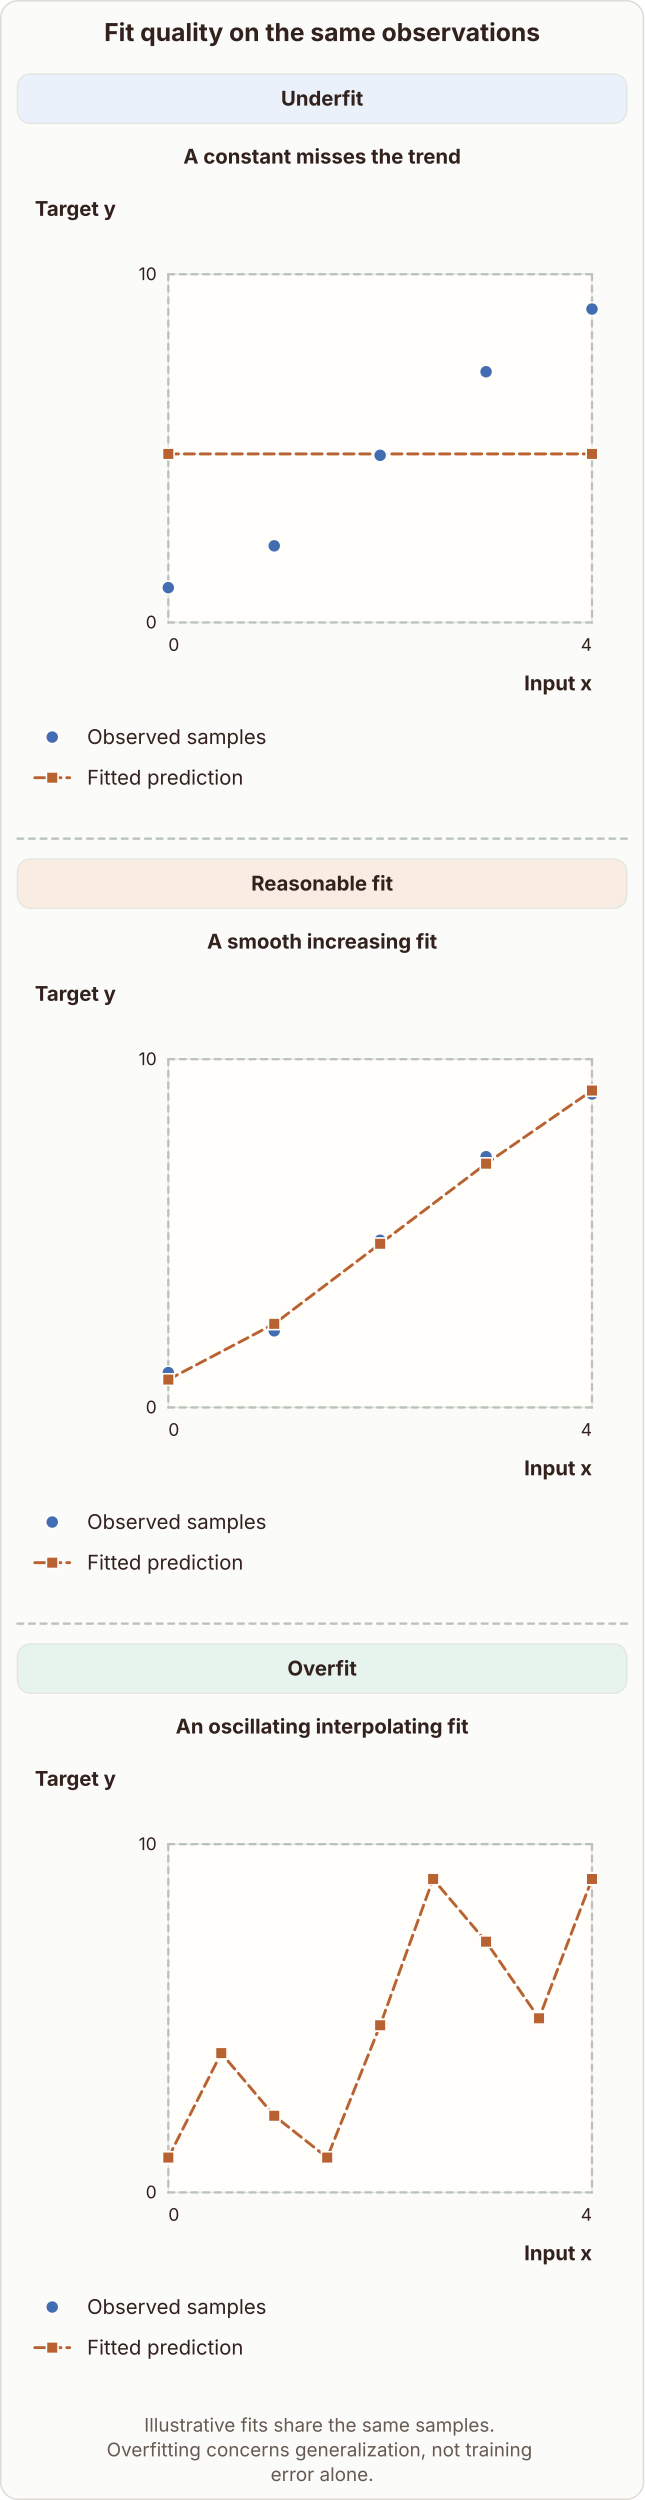
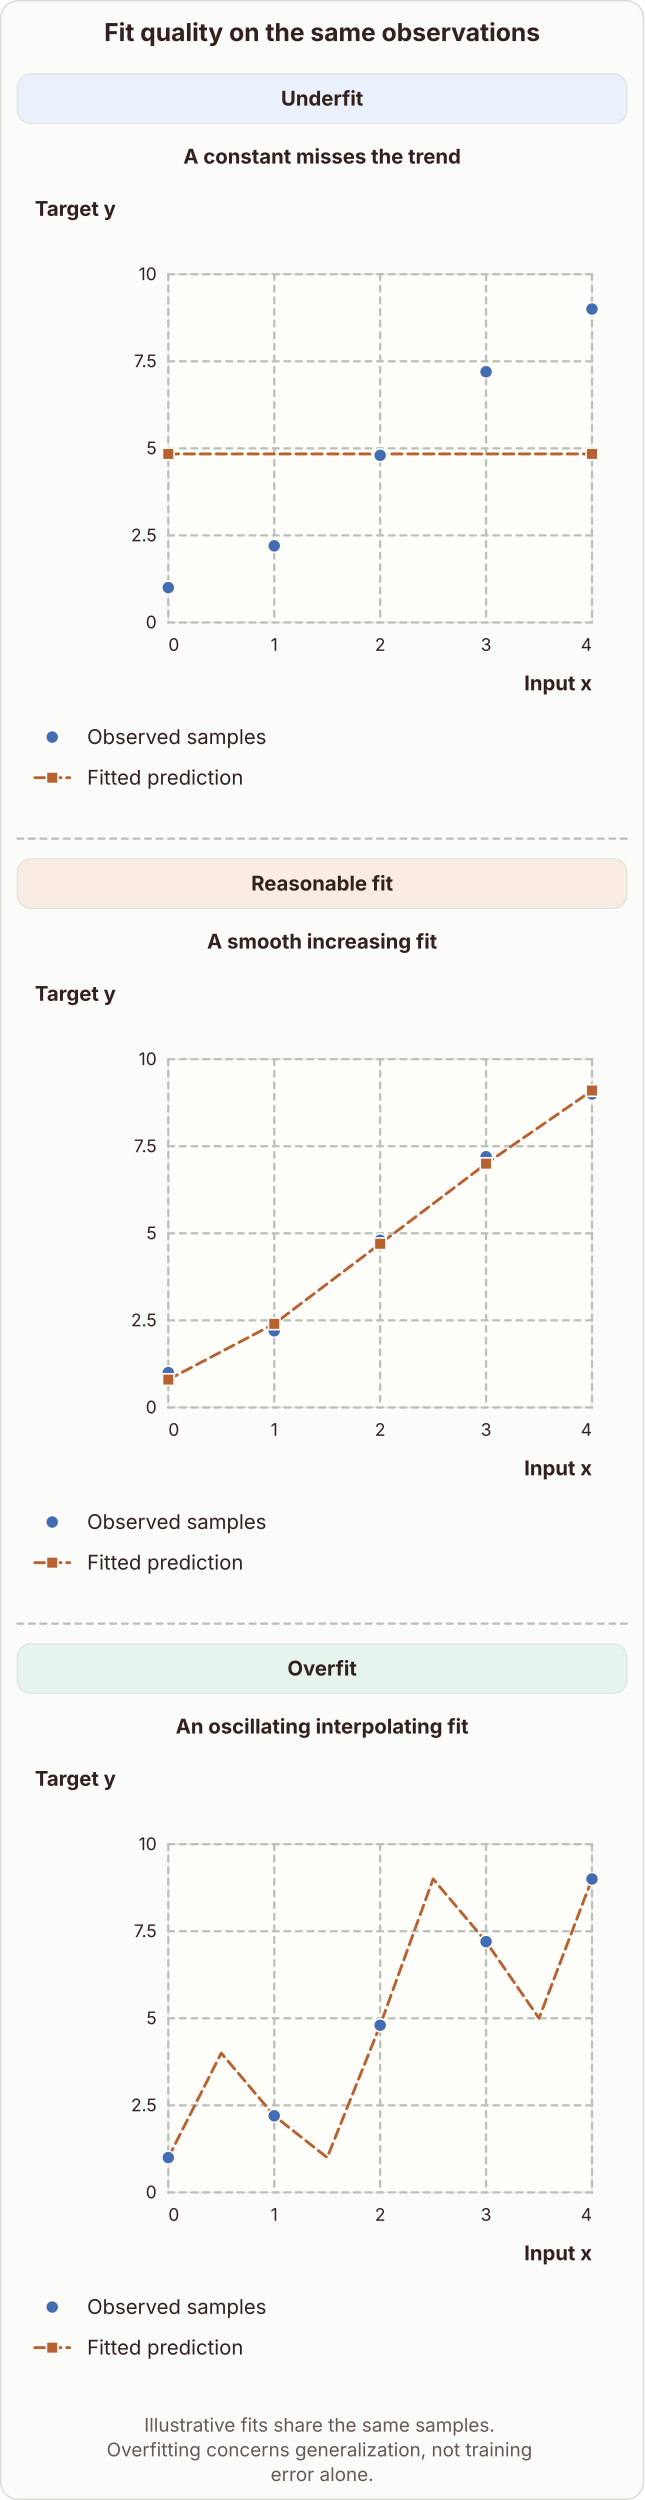
<svg xmlns="http://www.w3.org/2000/svg" width="444" height="1723" viewBox="0 0 444 1723" role="img" aria-label="Fit quality on the same observations Panel: Underfit Panel: Reasonable fit Panel: Overfit Shared axes: x, y A constant misses the trend Input x: 0 to 4 Target y: 0 to 10 Observed samples (scatter): (0, 1); (1, 2.2); (2, 4.8); (3, 7.2); (4, 9) Fitted prediction (line): (0, 4.84); (4, 4.84) A smooth increasing fit Input x: 0 to 4 Target y: 0 to 10 Observed samples (scatter): (0, 1); (1, 2.2); (2, 4.8); (3, 7.2); (4, 9) Fitted prediction (line): (0, 0.8); (1, 2.4); (2, 4.7); (3, 7); (4, 9.1) An oscillating interpolating fit Input x: 0 to 4 Target y: 0 to 10 Observed samples (scatter): (0, 1); (1, 2.2); (2, 4.8); (3, 7.2); (4, 9) Fitted prediction (line): (0, 1); (0.5, 4); (1, 2.2); (1.5, 1); (2, 4.8); (2.5, 9); (3, 7.2); (3.5, 5); (4, 9) Illustrative fits share the same samples. Overfitting concerns generalization, not training error alone." font-family="Inter, Liberation Sans, Arial, sans-serif" style="display:block;max-width:none;margin-inline:auto;--color-ink:#202723;--color-ink-2:#5d675f;--color-line:#e3e7e0;--viz-surface:#fffefa" data-tutor-diagram="comparison">
  <rect x="0.5" y="0.5" width="443" height="1722" rx="12" fill="var(--viz-surface, #fbfbfa)" stroke="var(--color-line, #dedad4)" />
  <text x="222" y="22.5" fill="var(--color-ink, #32211c)" font-size="17" font-weight="700" text-anchor="middle">
    <tspan x="222" y="28.28">Fit quality on the same observations</tspan>
  </text>
  <g transform="translate(0 39)">
    <polyline points="12,1080 432,1080" fill="none" stroke="#b9c3b9" stroke-width="1.6" stroke-dasharray="4 4" stroke-linecap="round" stroke-linejoin="round" />
    <polyline points="12,539 432,539" fill="none" stroke="#b9c3b9" stroke-width="1.6" stroke-dasharray="4 4" stroke-linecap="round" stroke-linejoin="round" />
    <rect x="12" y="12" width="420" height="34" rx="9" fill="#eaf1fb" stroke="#e3e7e0" stroke-width="1" />
    <text x="222" y="29" fill="var(--color-ink, #32211c)" font-size="14" font-weight="700" text-anchor="middle">
      <tspan x="222" y="33.76">Underfit</tspan>
    </text>
    <text x="222" y="69" fill="var(--color-ink, #32211c)" font-size="14" font-weight="700" text-anchor="middle">
      <tspan x="222" y="73.76">A constant misses the trend</tspan>
    </text>
    <g transform="translate(12 84)" data-tutor-composition-child="0">
      <rect x="104" y="66" width="292" height="240" fill="#fffefa" stroke="#e3e7e0" stroke-width="1" data-tutor-plot-area="" />
      <text x="12" y="21" fill="var(--color-ink, #32211c)" font-size="14" font-weight="700" text-anchor="start">
        <tspan x="12" y="25.76">Target y</tspan>
      </text>
      <polyline points="104,66 104,306" fill="none" stroke="#b9c3b9" stroke-width="1.6" stroke-dasharray="4 4" stroke-linecap="round" stroke-linejoin="round" />
+       <polyline points="177,66 177,306" fill="none" stroke="#b9c3b9" stroke-width="1.6" stroke-dasharray="4 4" stroke-linecap="round" stroke-linejoin="round" />
+       <polyline points="250,66 250,306" fill="none" stroke="#b9c3b9" stroke-width="1.6" stroke-dasharray="4 4" stroke-linecap="round" stroke-linejoin="round" />
+       <polyline points="323,66 323,306" fill="none" stroke="#b9c3b9" stroke-width="1.6" stroke-dasharray="4 4" stroke-linecap="round" stroke-linejoin="round" />
      <polyline points="396,66 396,306" fill="none" stroke="#b9c3b9" stroke-width="1.6" stroke-dasharray="4 4" stroke-linecap="round" stroke-linejoin="round" />
      <polyline points="104,306 396,306" fill="none" stroke="#b9c3b9" stroke-width="1.6" stroke-dasharray="4 4" stroke-linecap="round" stroke-linejoin="round" />
      <text x="96" y="306" fill="var(--color-ink, #32211c)" font-size="12" font-weight="400" text-anchor="end">
        <tspan x="96" y="310.08">0</tspan>
      </text>
+       <polyline points="104,246 396,246" fill="none" stroke="#b9c3b9" stroke-width="1.6" stroke-dasharray="4 4" stroke-linecap="round" stroke-linejoin="round" />
+       <text x="96" y="246" fill="var(--color-ink, #32211c)" font-size="12" font-weight="400" text-anchor="end">
+         <tspan x="96" y="250.08">2.5</tspan>
+       </text>
+       <polyline points="104,186 396,186" fill="none" stroke="#b9c3b9" stroke-width="1.6" stroke-dasharray="4 4" stroke-linecap="round" stroke-linejoin="round" />
+       <text x="96" y="186" fill="var(--color-ink, #32211c)" font-size="12" font-weight="400" text-anchor="end">
+         <tspan x="96" y="190.08">5</tspan>
+       </text>
+       <polyline points="104,126 396,126" fill="none" stroke="#b9c3b9" stroke-width="1.6" stroke-dasharray="4 4" stroke-linecap="round" stroke-linejoin="round" />
+       <text x="96" y="126" fill="var(--color-ink, #32211c)" font-size="12" font-weight="400" text-anchor="end">
+         <tspan x="96" y="130.08">7.5</tspan>
+       </text>
      <polyline points="104,66 396,66" fill="none" stroke="#b9c3b9" stroke-width="1.6" stroke-dasharray="4 4" stroke-linecap="round" stroke-linejoin="round" />
      <text x="96" y="66" fill="var(--color-ink, #32211c)" font-size="12" font-weight="400" text-anchor="end">
        <tspan x="96" y="70.08">10</tspan>
      </text>
      <text x="104" y="321.5" fill="var(--color-ink, #32211c)" font-size="12" font-weight="400" text-anchor="start">
        <tspan x="104" y="325.58">0</tspan>
+       </text>
+       <text x="177" y="321.5" fill="var(--color-ink, #32211c)" font-size="12" font-weight="400" text-anchor="middle">
+         <tspan x="177" y="325.58">1</tspan>
+       </text>
+       <text x="250" y="321.5" fill="var(--color-ink, #32211c)" font-size="12" font-weight="400" text-anchor="middle">
+         <tspan x="250" y="325.58">2</tspan>
+       </text>
+       <text x="323" y="321.5" fill="var(--color-ink, #32211c)" font-size="12" font-weight="400" text-anchor="middle">
+         <tspan x="323" y="325.58">3</tspan>
      </text>
      <text x="396" y="321.5" fill="var(--color-ink, #32211c)" font-size="12" font-weight="400" text-anchor="end">
        <tspan x="396" y="325.58">4</tspan>
      </text>
      <text x="396" y="348" fill="var(--color-ink, #32211c)" font-size="14" font-weight="700" text-anchor="end">
        <tspan x="396" y="352.76">Input x</tspan>
      </text>
      <circle cx="24" cy="385" r="4.5" fill="#426db2" stroke="#fffefa" stroke-width="1.1" />
      <text x="48" y="385" fill="var(--color-ink, #32211c)" font-size="14" font-weight="400" text-anchor="start">
        <tspan x="48" y="389.76">Observed samples</tspan>
      </text>
      <polyline points="12,413 36,413" fill="none" stroke="#b86232" stroke-width="2" stroke-dasharray="7 4" stroke-linejoin="round" stroke-linecap="round" />
      <rect x="20" y="409" width="8" height="8" fill="#b86232" stroke="#fffefa" stroke-width="1.1" />
      <text x="48" y="413" fill="var(--color-ink, #32211c)" font-size="14" font-weight="400" text-anchor="start">
        <tspan x="48" y="417.76">Fitted prediction</tspan>
      </text>
      <polyline points="104,189.84 396,189.84" fill="none" stroke="#b86232" stroke-width="2" stroke-dasharray="7 4" stroke-linejoin="round" stroke-linecap="round" data-tutor-plot-series="Fitted prediction" />
      <circle cx="104" cy="282" r="4.5" fill="#426db2" stroke="#fffefa" stroke-width="1.1" data-tutor-coordinate-point="0,1" />
      <circle cx="177" cy="253.2" r="4.5" fill="#426db2" stroke="#fffefa" stroke-width="1.1" data-tutor-coordinate-point="1,2.2" />
      <circle cx="250" cy="190.8" r="4.5" fill="#426db2" stroke="#fffefa" stroke-width="1.1" data-tutor-coordinate-point="2,4.8" />
      <circle cx="323" cy="133.2" r="4.5" fill="#426db2" stroke="#fffefa" stroke-width="1.1" data-tutor-coordinate-point="3,7.2" />
      <circle cx="396" cy="90" r="4.5" fill="#426db2" stroke="#fffefa" stroke-width="1.1" data-tutor-coordinate-point="4,9" />
      <rect x="100" y="185.84" width="8" height="8" fill="#b86232" stroke="#fffefa" stroke-width="1.1" data-tutor-coordinate-point="0,4.84" />
      <rect x="392" y="185.84" width="8" height="8" fill="#b86232" stroke="#fffefa" stroke-width="1.1" data-tutor-coordinate-point="4,4.84" />
    </g>
    <rect x="12" y="553" width="420" height="34" rx="9" fill="#f8ece3" stroke="#e3e7e0" stroke-width="1" />
    <text x="222" y="570" fill="var(--color-ink, #32211c)" font-size="14" font-weight="700" text-anchor="middle">
      <tspan x="222" y="574.76">Reasonable fit</tspan>
    </text>
    <text x="222" y="610" fill="var(--color-ink, #32211c)" font-size="14" font-weight="700" text-anchor="middle">
      <tspan x="222" y="614.76">A smooth increasing fit</tspan>
    </text>
    <g transform="translate(12 625)" data-tutor-composition-child="1">
      <rect x="104" y="66" width="292" height="240" fill="#fffefa" stroke="#e3e7e0" stroke-width="1" data-tutor-plot-area="" />
      <text x="12" y="21" fill="var(--color-ink, #32211c)" font-size="14" font-weight="700" text-anchor="start">
        <tspan x="12" y="25.76">Target y</tspan>
      </text>
      <polyline points="104,66 104,306" fill="none" stroke="#b9c3b9" stroke-width="1.6" stroke-dasharray="4 4" stroke-linecap="round" stroke-linejoin="round" />
+       <polyline points="177,66 177,306" fill="none" stroke="#b9c3b9" stroke-width="1.6" stroke-dasharray="4 4" stroke-linecap="round" stroke-linejoin="round" />
+       <polyline points="250,66 250,306" fill="none" stroke="#b9c3b9" stroke-width="1.6" stroke-dasharray="4 4" stroke-linecap="round" stroke-linejoin="round" />
+       <polyline points="323,66 323,306" fill="none" stroke="#b9c3b9" stroke-width="1.6" stroke-dasharray="4 4" stroke-linecap="round" stroke-linejoin="round" />
      <polyline points="396,66 396,306" fill="none" stroke="#b9c3b9" stroke-width="1.6" stroke-dasharray="4 4" stroke-linecap="round" stroke-linejoin="round" />
      <polyline points="104,306 396,306" fill="none" stroke="#b9c3b9" stroke-width="1.6" stroke-dasharray="4 4" stroke-linecap="round" stroke-linejoin="round" />
      <text x="96" y="306" fill="var(--color-ink, #32211c)" font-size="12" font-weight="400" text-anchor="end">
        <tspan x="96" y="310.08">0</tspan>
      </text>
+       <polyline points="104,246 396,246" fill="none" stroke="#b9c3b9" stroke-width="1.6" stroke-dasharray="4 4" stroke-linecap="round" stroke-linejoin="round" />
+       <text x="96" y="246" fill="var(--color-ink, #32211c)" font-size="12" font-weight="400" text-anchor="end">
+         <tspan x="96" y="250.08">2.5</tspan>
+       </text>
+       <polyline points="104,186 396,186" fill="none" stroke="#b9c3b9" stroke-width="1.6" stroke-dasharray="4 4" stroke-linecap="round" stroke-linejoin="round" />
+       <text x="96" y="186" fill="var(--color-ink, #32211c)" font-size="12" font-weight="400" text-anchor="end">
+         <tspan x="96" y="190.08">5</tspan>
+       </text>
+       <polyline points="104,126 396,126" fill="none" stroke="#b9c3b9" stroke-width="1.6" stroke-dasharray="4 4" stroke-linecap="round" stroke-linejoin="round" />
+       <text x="96" y="126" fill="var(--color-ink, #32211c)" font-size="12" font-weight="400" text-anchor="end">
+         <tspan x="96" y="130.08">7.5</tspan>
+       </text>
      <polyline points="104,66 396,66" fill="none" stroke="#b9c3b9" stroke-width="1.6" stroke-dasharray="4 4" stroke-linecap="round" stroke-linejoin="round" />
      <text x="96" y="66" fill="var(--color-ink, #32211c)" font-size="12" font-weight="400" text-anchor="end">
        <tspan x="96" y="70.08">10</tspan>
      </text>
      <text x="104" y="321.5" fill="var(--color-ink, #32211c)" font-size="12" font-weight="400" text-anchor="start">
        <tspan x="104" y="325.58">0</tspan>
+       </text>
+       <text x="177" y="321.5" fill="var(--color-ink, #32211c)" font-size="12" font-weight="400" text-anchor="middle">
+         <tspan x="177" y="325.58">1</tspan>
+       </text>
+       <text x="250" y="321.5" fill="var(--color-ink, #32211c)" font-size="12" font-weight="400" text-anchor="middle">
+         <tspan x="250" y="325.58">2</tspan>
+       </text>
+       <text x="323" y="321.5" fill="var(--color-ink, #32211c)" font-size="12" font-weight="400" text-anchor="middle">
+         <tspan x="323" y="325.58">3</tspan>
      </text>
      <text x="396" y="321.5" fill="var(--color-ink, #32211c)" font-size="12" font-weight="400" text-anchor="end">
        <tspan x="396" y="325.58">4</tspan>
      </text>
      <text x="396" y="348" fill="var(--color-ink, #32211c)" font-size="14" font-weight="700" text-anchor="end">
        <tspan x="396" y="352.76">Input x</tspan>
      </text>
      <circle cx="24" cy="385" r="4.5" fill="#426db2" stroke="#fffefa" stroke-width="1.1" />
      <text x="48" y="385" fill="var(--color-ink, #32211c)" font-size="14" font-weight="400" text-anchor="start">
        <tspan x="48" y="389.76">Observed samples</tspan>
      </text>
      <polyline points="12,413 36,413" fill="none" stroke="#b86232" stroke-width="2" stroke-dasharray="7 4" stroke-linejoin="round" stroke-linecap="round" />
      <rect x="20" y="409" width="8" height="8" fill="#b86232" stroke="#fffefa" stroke-width="1.1" />
      <text x="48" y="413" fill="var(--color-ink, #32211c)" font-size="14" font-weight="400" text-anchor="start">
        <tspan x="48" y="417.76">Fitted prediction</tspan>
      </text>
      <polyline points="104,286.8 177,248.4 250,193.2 323,138 396,87.6" fill="none" stroke="#b86232" stroke-width="2" stroke-dasharray="7 4" stroke-linejoin="round" stroke-linecap="round" data-tutor-plot-series="Fitted prediction" />
      <circle cx="104" cy="282" r="4.5" fill="#426db2" stroke="#fffefa" stroke-width="1.1" data-tutor-coordinate-point="0,1" />
      <circle cx="177" cy="253.2" r="4.5" fill="#426db2" stroke="#fffefa" stroke-width="1.1" data-tutor-coordinate-point="1,2.2" />
      <circle cx="250" cy="190.8" r="4.5" fill="#426db2" stroke="#fffefa" stroke-width="1.1" data-tutor-coordinate-point="2,4.8" />
      <circle cx="323" cy="133.2" r="4.5" fill="#426db2" stroke="#fffefa" stroke-width="1.1" data-tutor-coordinate-point="3,7.2" />
      <circle cx="396" cy="90" r="4.5" fill="#426db2" stroke="#fffefa" stroke-width="1.1" data-tutor-coordinate-point="4,9" />
      <rect x="100" y="282.8" width="8" height="8" fill="#b86232" stroke="#fffefa" stroke-width="1.1" data-tutor-coordinate-point="0,0.8" />
      <rect x="173" y="244.4" width="8" height="8" fill="#b86232" stroke="#fffefa" stroke-width="1.1" data-tutor-coordinate-point="1,2.4" />
      <rect x="246" y="189.2" width="8" height="8" fill="#b86232" stroke="#fffefa" stroke-width="1.1" data-tutor-coordinate-point="2,4.7" />
      <rect x="319" y="134" width="8" height="8" fill="#b86232" stroke="#fffefa" stroke-width="1.1" data-tutor-coordinate-point="3,7" />
      <rect x="392" y="83.6" width="8" height="8" fill="#b86232" stroke="#fffefa" stroke-width="1.1" data-tutor-coordinate-point="4,9.1" />
    </g>
    <rect x="12" y="1094" width="420" height="34" rx="9" fill="#e7f3ed" stroke="#e3e7e0" stroke-width="1" />
    <text x="222" y="1111" fill="var(--color-ink, #32211c)" font-size="14" font-weight="700" text-anchor="middle">
      <tspan x="222" y="1115.76">Overfit</tspan>
    </text>
    <text x="222" y="1151" fill="var(--color-ink, #32211c)" font-size="14" font-weight="700" text-anchor="middle">
      <tspan x="222" y="1155.76">An oscillating interpolating fit</tspan>
    </text>
    <g transform="translate(12 1166)" data-tutor-composition-child="2">
      <rect x="104" y="66" width="292" height="240" fill="#fffefa" stroke="#e3e7e0" stroke-width="1" data-tutor-plot-area="" />
      <text x="12" y="21" fill="var(--color-ink, #32211c)" font-size="14" font-weight="700" text-anchor="start">
        <tspan x="12" y="25.76">Target y</tspan>
      </text>
      <polyline points="104,66 104,306" fill="none" stroke="#b9c3b9" stroke-width="1.6" stroke-dasharray="4 4" stroke-linecap="round" stroke-linejoin="round" />
+       <polyline points="177,66 177,306" fill="none" stroke="#b9c3b9" stroke-width="1.6" stroke-dasharray="4 4" stroke-linecap="round" stroke-linejoin="round" />
+       <polyline points="250,66 250,306" fill="none" stroke="#b9c3b9" stroke-width="1.6" stroke-dasharray="4 4" stroke-linecap="round" stroke-linejoin="round" />
+       <polyline points="323,66 323,306" fill="none" stroke="#b9c3b9" stroke-width="1.6" stroke-dasharray="4 4" stroke-linecap="round" stroke-linejoin="round" />
      <polyline points="396,66 396,306" fill="none" stroke="#b9c3b9" stroke-width="1.6" stroke-dasharray="4 4" stroke-linecap="round" stroke-linejoin="round" />
      <polyline points="104,306 396,306" fill="none" stroke="#b9c3b9" stroke-width="1.6" stroke-dasharray="4 4" stroke-linecap="round" stroke-linejoin="round" />
      <text x="96" y="306" fill="var(--color-ink, #32211c)" font-size="12" font-weight="400" text-anchor="end">
        <tspan x="96" y="310.08">0</tspan>
      </text>
+       <polyline points="104,246 396,246" fill="none" stroke="#b9c3b9" stroke-width="1.6" stroke-dasharray="4 4" stroke-linecap="round" stroke-linejoin="round" />
+       <text x="96" y="246" fill="var(--color-ink, #32211c)" font-size="12" font-weight="400" text-anchor="end">
+         <tspan x="96" y="250.08">2.5</tspan>
+       </text>
+       <polyline points="104,186 396,186" fill="none" stroke="#b9c3b9" stroke-width="1.6" stroke-dasharray="4 4" stroke-linecap="round" stroke-linejoin="round" />
+       <text x="96" y="186" fill="var(--color-ink, #32211c)" font-size="12" font-weight="400" text-anchor="end">
+         <tspan x="96" y="190.08">5</tspan>
+       </text>
+       <polyline points="104,126 396,126" fill="none" stroke="#b9c3b9" stroke-width="1.6" stroke-dasharray="4 4" stroke-linecap="round" stroke-linejoin="round" />
+       <text x="96" y="126" fill="var(--color-ink, #32211c)" font-size="12" font-weight="400" text-anchor="end">
+         <tspan x="96" y="130.08">7.5</tspan>
+       </text>
      <polyline points="104,66 396,66" fill="none" stroke="#b9c3b9" stroke-width="1.6" stroke-dasharray="4 4" stroke-linecap="round" stroke-linejoin="round" />
      <text x="96" y="66" fill="var(--color-ink, #32211c)" font-size="12" font-weight="400" text-anchor="end">
        <tspan x="96" y="70.08">10</tspan>
      </text>
      <text x="104" y="321.5" fill="var(--color-ink, #32211c)" font-size="12" font-weight="400" text-anchor="start">
        <tspan x="104" y="325.58">0</tspan>
+       </text>
+       <text x="177" y="321.5" fill="var(--color-ink, #32211c)" font-size="12" font-weight="400" text-anchor="middle">
+         <tspan x="177" y="325.58">1</tspan>
+       </text>
+       <text x="250" y="321.5" fill="var(--color-ink, #32211c)" font-size="12" font-weight="400" text-anchor="middle">
+         <tspan x="250" y="325.58">2</tspan>
+       </text>
+       <text x="323" y="321.5" fill="var(--color-ink, #32211c)" font-size="12" font-weight="400" text-anchor="middle">
+         <tspan x="323" y="325.58">3</tspan>
      </text>
      <text x="396" y="321.5" fill="var(--color-ink, #32211c)" font-size="12" font-weight="400" text-anchor="end">
        <tspan x="396" y="325.58">4</tspan>
      </text>
      <text x="396" y="348" fill="var(--color-ink, #32211c)" font-size="14" font-weight="700" text-anchor="end">
        <tspan x="396" y="352.76">Input x</tspan>
      </text>
      <circle cx="24" cy="385" r="4.5" fill="#426db2" stroke="#fffefa" stroke-width="1.1" />
      <text x="48" y="385" fill="var(--color-ink, #32211c)" font-size="14" font-weight="400" text-anchor="start">
        <tspan x="48" y="389.76">Observed samples</tspan>
      </text>
      <polyline points="12,413 36,413" fill="none" stroke="#b86232" stroke-width="2" stroke-dasharray="7 4" stroke-linejoin="round" stroke-linecap="round" />
      <rect x="20" y="409" width="8" height="8" fill="#b86232" stroke="#fffefa" stroke-width="1.1" />
      <text x="48" y="413" fill="var(--color-ink, #32211c)" font-size="14" font-weight="400" text-anchor="start">
        <tspan x="48" y="417.76">Fitted prediction</tspan>
      </text>
      <polyline points="104,282 140.5,210 177,253.2 213.5,282 250,190.8 286.5,90 323,133.2 359.5,186 396,90" fill="none" stroke="#b86232" stroke-width="2" stroke-dasharray="7 4" stroke-linejoin="round" stroke-linecap="round" data-tutor-plot-series="Fitted prediction" />
      <circle cx="104" cy="282" r="4.5" fill="#426db2" stroke="#fffefa" stroke-width="1.1" data-tutor-coordinate-point="0,1" />
      <circle cx="177" cy="253.2" r="4.5" fill="#426db2" stroke="#fffefa" stroke-width="1.1" data-tutor-coordinate-point="1,2.2" />
      <circle cx="250" cy="190.8" r="4.5" fill="#426db2" stroke="#fffefa" stroke-width="1.1" data-tutor-coordinate-point="2,4.8" />
      <circle cx="323" cy="133.2" r="4.5" fill="#426db2" stroke="#fffefa" stroke-width="1.1" data-tutor-coordinate-point="3,7.2" />
      <circle cx="396" cy="90" r="4.5" fill="#426db2" stroke="#fffefa" stroke-width="1.1" data-tutor-coordinate-point="4,9" />
-       <rect x="100" y="278" width="8" height="8" fill="#b86232" stroke="#fffefa" stroke-width="1.1" data-tutor-coordinate-point="0,1" />
-       <rect x="136.5" y="206" width="8" height="8" fill="#b86232" stroke="#fffefa" stroke-width="1.1" data-tutor-coordinate-point="0.5,4" />
-       <rect x="173" y="249.2" width="8" height="8" fill="#b86232" stroke="#fffefa" stroke-width="1.1" data-tutor-coordinate-point="1,2.2" />
-       <rect x="209.5" y="278" width="8" height="8" fill="#b86232" stroke="#fffefa" stroke-width="1.1" data-tutor-coordinate-point="1.5,1" />
-       <rect x="246" y="186.8" width="8" height="8" fill="#b86232" stroke="#fffefa" stroke-width="1.1" data-tutor-coordinate-point="2,4.8" />
-       <rect x="282.5" y="86" width="8" height="8" fill="#b86232" stroke="#fffefa" stroke-width="1.1" data-tutor-coordinate-point="2.5,9" />
-       <rect x="319" y="129.2" width="8" height="8" fill="#b86232" stroke="#fffefa" stroke-width="1.1" data-tutor-coordinate-point="3,7.2" />
-       <rect x="355.5" y="182" width="8" height="8" fill="#b86232" stroke="#fffefa" stroke-width="1.1" data-tutor-coordinate-point="3.5,5" />
-       <rect x="392" y="86" width="8" height="8" fill="#b86232" stroke="#fffefa" stroke-width="1.1" data-tutor-coordinate-point="4,9" />
    </g>
  </g>
  <text x="222" y="1688.5" fill="var(--color-ink-2, #665951)" font-size="13" font-weight="400" text-anchor="middle">
    <tspan x="222" y="1675.92">Illustrative fits share the same samples.</tspan>
    <tspan x="222" y="1692.92">Overfitting concerns generalization, not training</tspan>
    <tspan x="222" y="1709.92">error alone.</tspan>
  </text>
</svg>
